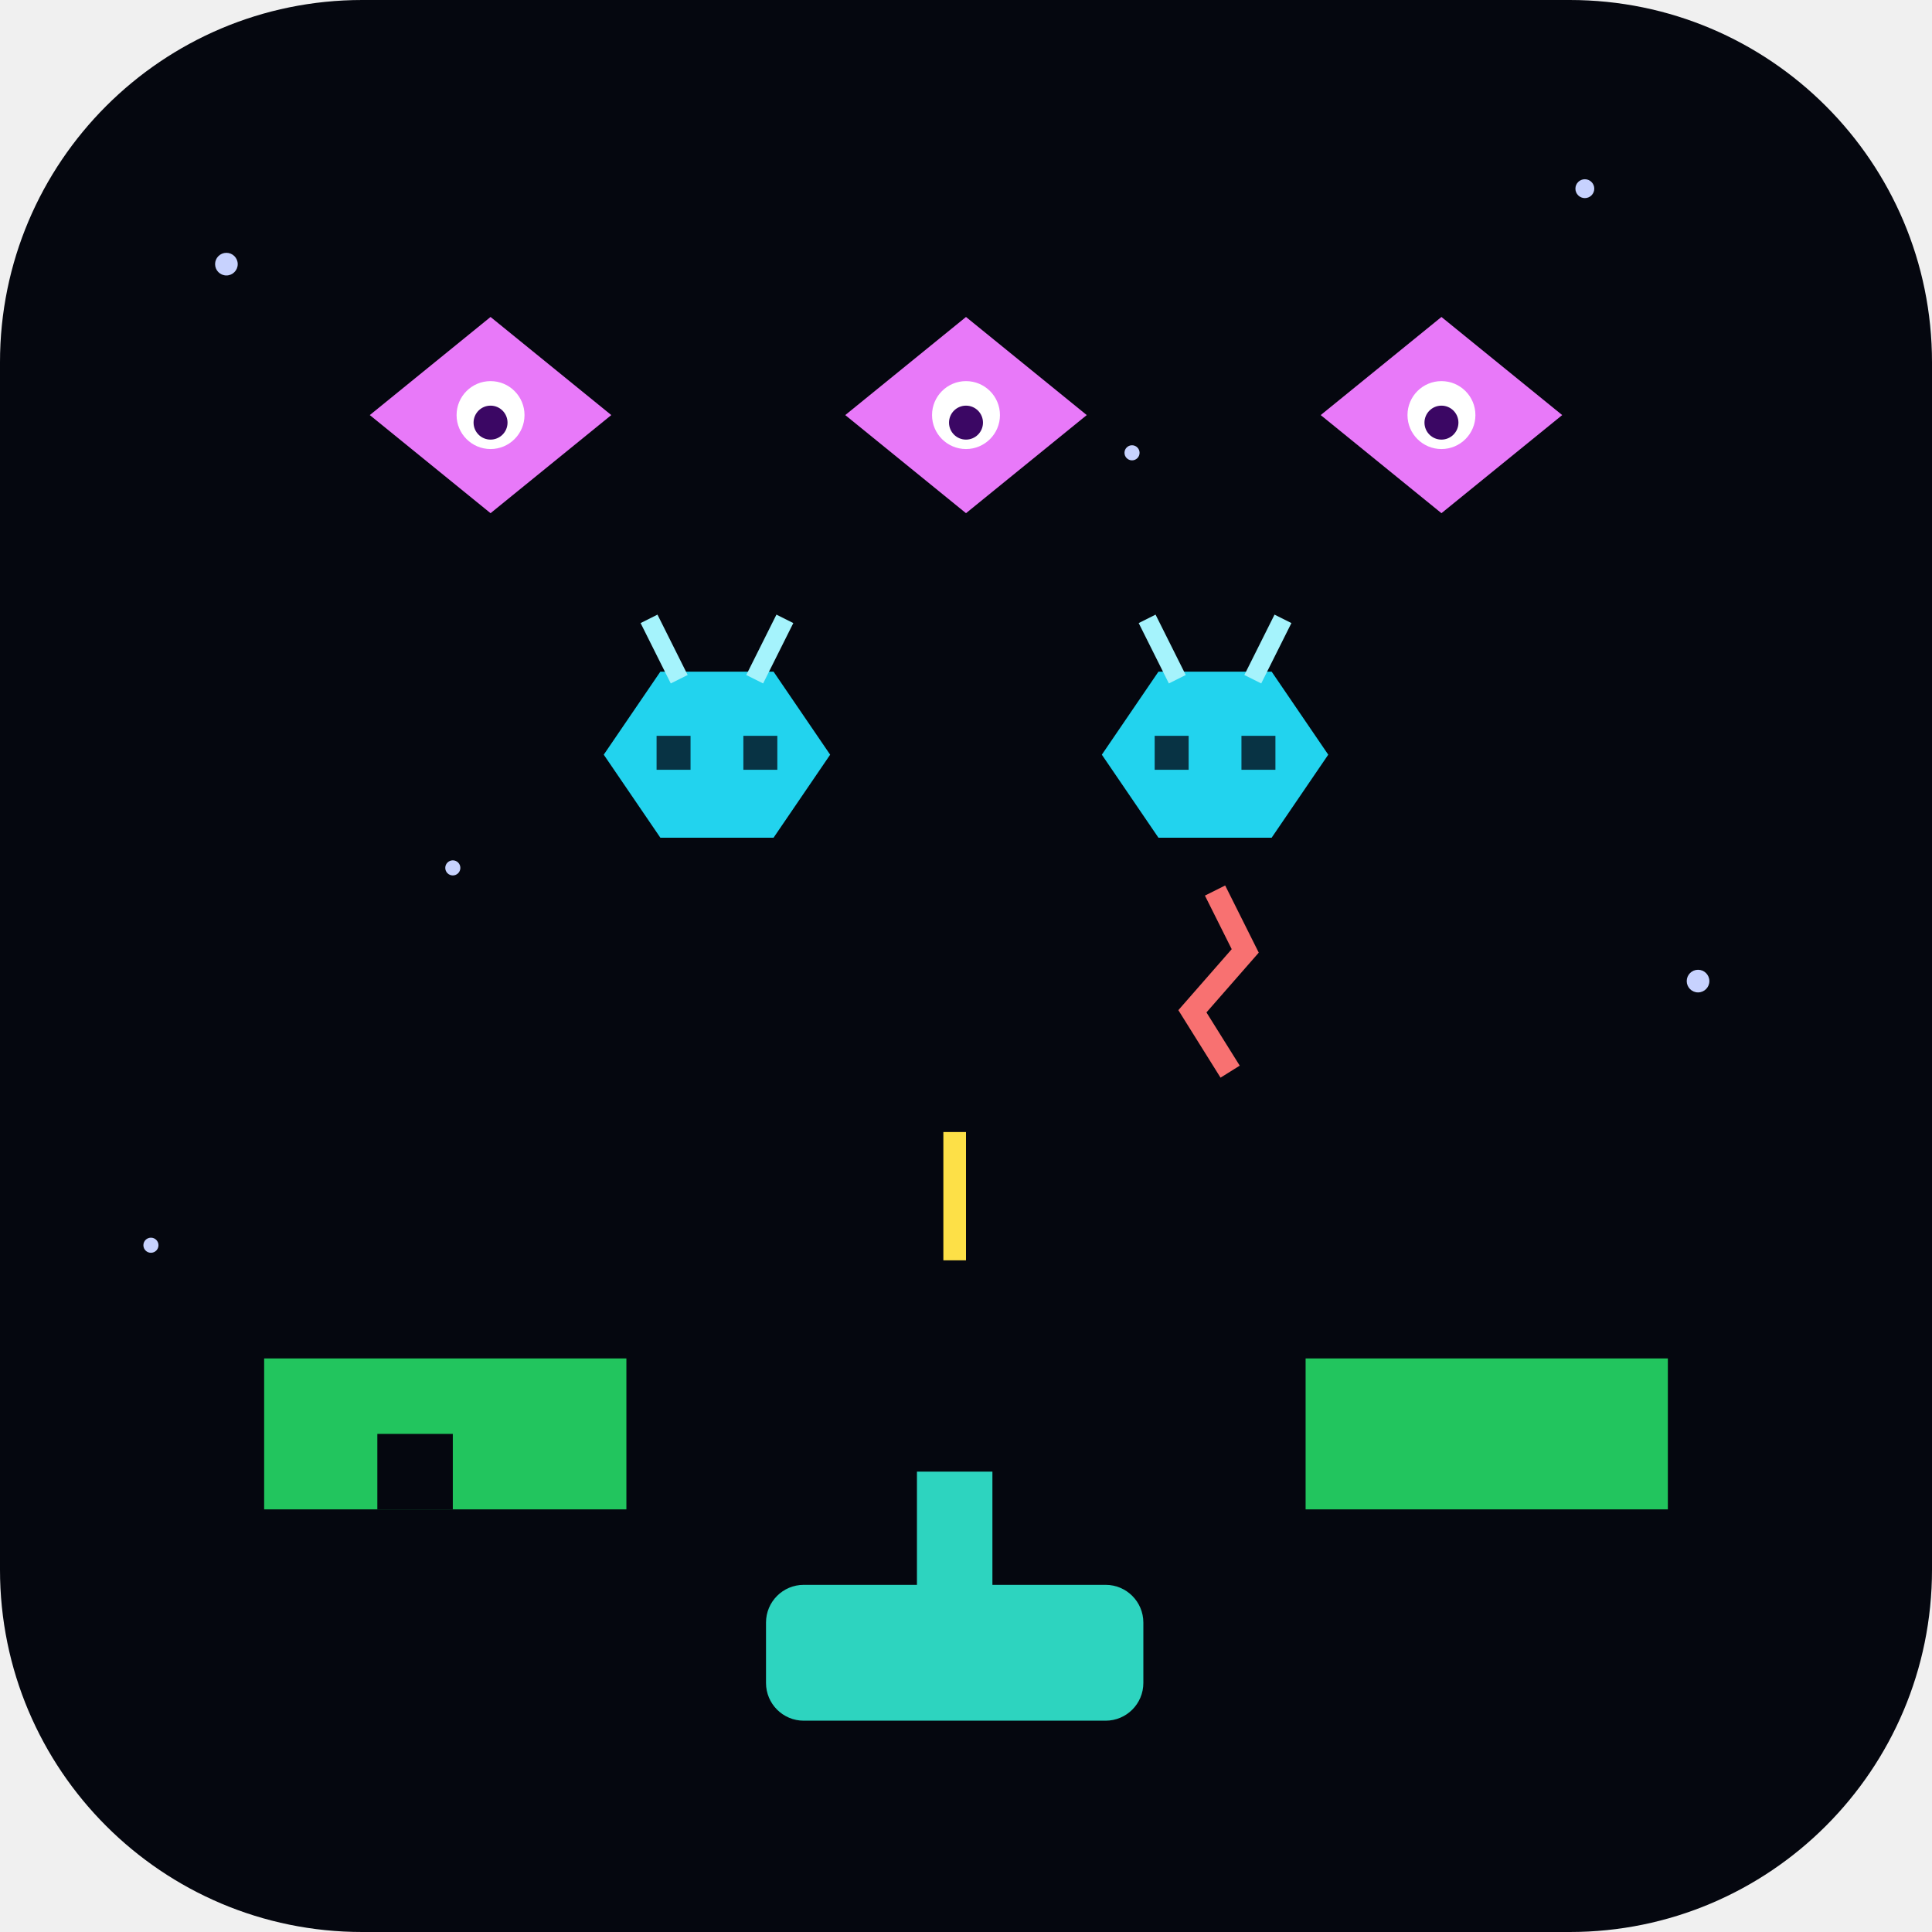
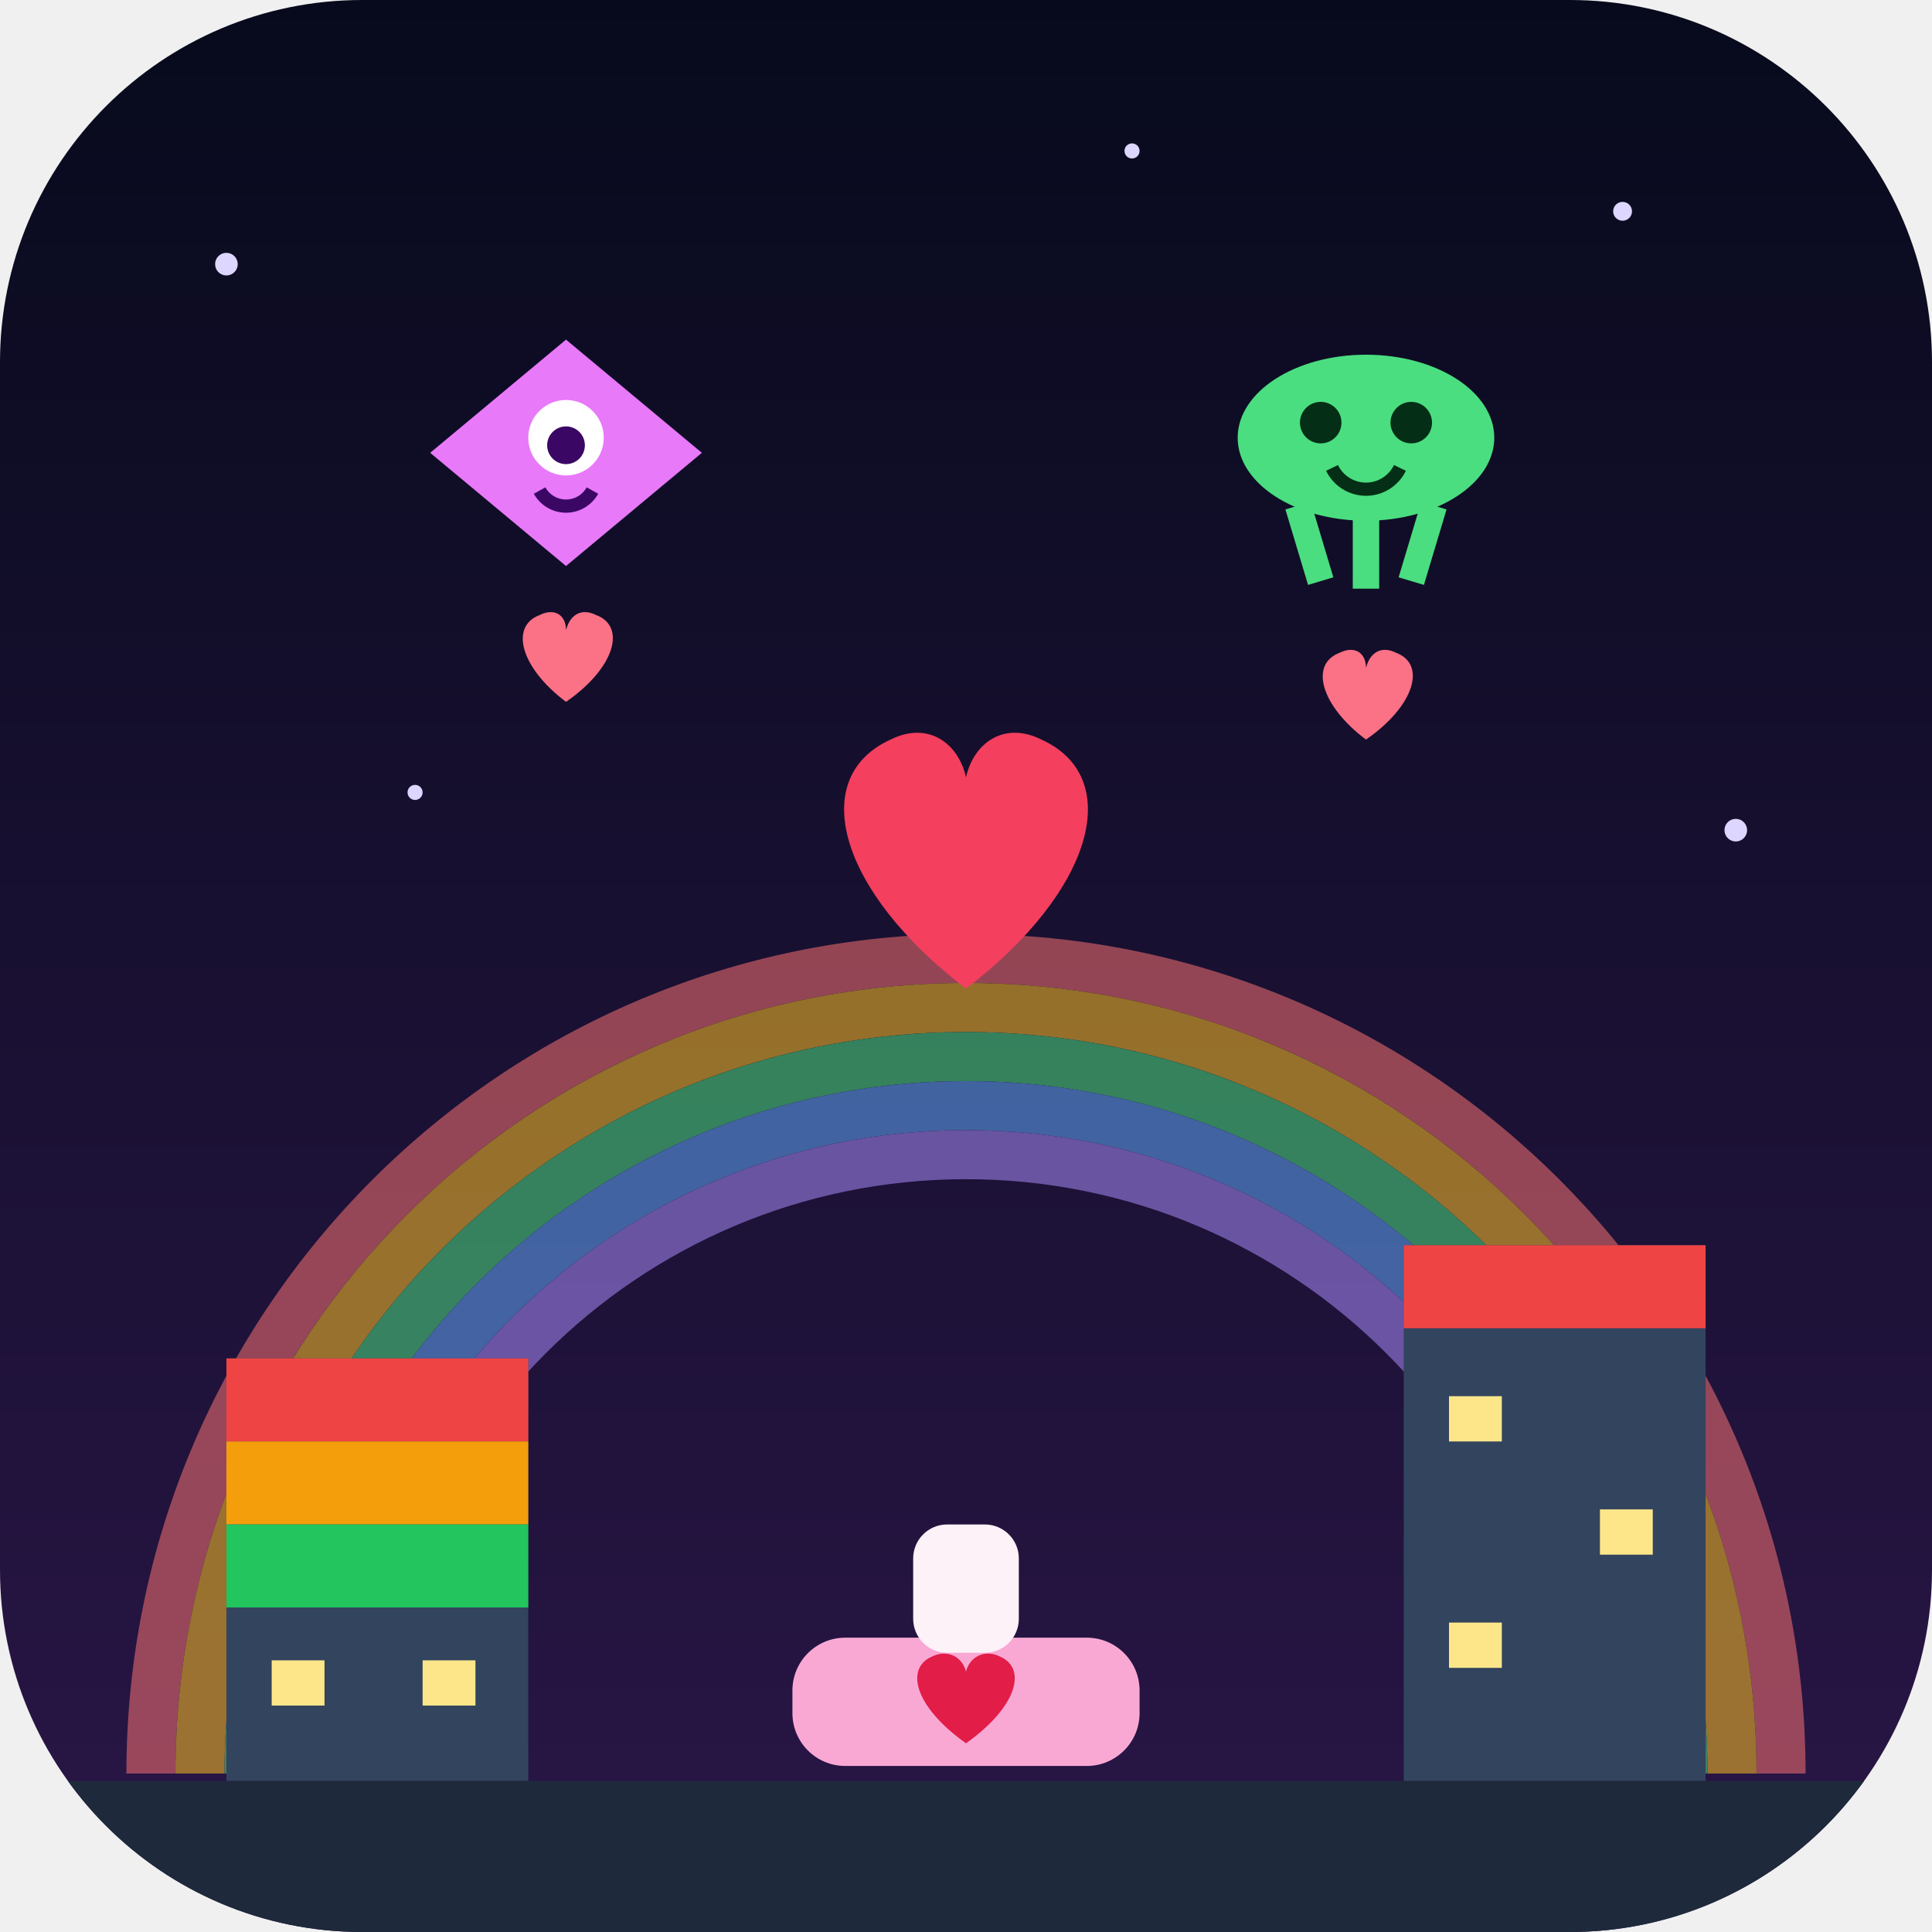
<svg xmlns="http://www.w3.org/2000/svg" viewBox="0 0 512 512">
-   <rect width="512" height="512" rx="96" fill="#05070f" />
-   <g fill="#c7d2fe">
-     <circle cx="60" cy="70" r="3" />
-     <circle cx="420" cy="50" r="2.5" />
-     <circle cx="300" cy="120" r="2" />
-     <circle cx="120" cy="230" r="2" />
-     <circle cx="450" cy="260" r="3" />
-     <circle cx="40" cy="330" r="2" />
-   </g>
-   <g transform="translate(130 110)">
-     <path d="M0 -26 L32 0 L0 26 L-32 0 Z" fill="#e879f9" />
-     <circle r="9" fill="#fff" />
-     <circle cy="2" r="4.5" fill="#3b0764" />
-   </g>
-   <g transform="translate(256 110)">
-     <path d="M0 -26 L32 0 L0 26 L-32 0 Z" fill="#e879f9" />
-     <circle r="9" fill="#fff" />
-     <circle cy="2" r="4.5" fill="#3b0764" />
-   </g>
-   <g transform="translate(382 110)">
-     <path d="M0 -26 L32 0 L0 26 L-32 0 Z" fill="#e879f9" />
-     <circle r="9" fill="#fff" />
-     <circle cy="2" r="4.5" fill="#3b0764" />
-   </g>
-   <g transform="translate(190 200)">
-     <path d="M30 0 L15 22 L-15 22 L-30 0 L-15 -22 L15 -22 Z" fill="#22d3ee" />
-     <path d="M-10 -20 L-18 -36 M10 -20 L18 -36" stroke="#a5f3fc" stroke-width="5" />
-     <rect x="-16" y="-5" width="9" height="9" fill="#083344" />
-     <rect x="7" y="-5" width="9" height="9" fill="#083344" />
-   </g>
-   <g transform="translate(322 200)">
-     <path d="M30 0 L15 22 L-15 22 L-30 0 L-15 -22 L15 -22 Z" fill="#22d3ee" />
-     <path d="M-10 -20 L-18 -36 M10 -20 L18 -36" stroke="#a5f3fc" stroke-width="5" />
-     <rect x="-16" y="-5" width="9" height="9" fill="#083344" />
-     <rect x="7" y="-5" width="9" height="9" fill="#083344" />
-   </g>
-   <path d="M322 236 L330 252 L316 268 L326 284" stroke="#f87171" stroke-width="6" fill="none" />
-   <rect x="250" y="300" width="6" height="34" fill="#fde047" />
-   <g fill="#22c55e">
-     <rect x="70" y="360" width="96" height="40" />
-     <rect x="346" y="360" width="96" height="40" />
-   </g>
-   <rect x="100" y="380" width="20" height="20" fill="#05070f" />
-   <g transform="translate(253 430)">
-     <rect x="-50" y="-10" width="100" height="36" rx="10" fill="#2dd4bf" />
-     <rect x="-10" y="-40" width="20" height="34" fill="#2dd4bf" />
+   <defs>
+     <linearGradient id="sky" x1="0" y1="0" x2="0" y2="1">
+       <stop offset="0" stop-color="#070a1c" />
+       <stop offset="1" stop-color="#2a1647" />
+     </linearGradient>
+     <clipPath id="r">
+       <rect width="512" height="512" rx="96" />
+     </clipPath>
+   </defs>
+   <g clip-path="url(#r)">
+     <rect width="512" height="512" fill="url(#sky)" />
+     <g fill="#ddd6fe">
+       <circle cx="60" cy="70" r="3" />
+       <circle cx="430" cy="56" r="2.5" />
+       <circle cx="300" cy="40" r="2" />
+       <circle cx="110" cy="210" r="2" />
+       <circle cx="460" cy="220" r="3" />
+     </g>
+     <g fill="none" stroke-width="13" opacity="0.55">
+       <path d="M40 470 A216 216 0 0 1 472 470" stroke="#f87171" />
+       <path d="M53 470 A203 203 0 0 1 459 470" stroke="#fbbf24" />
+       <path d="M66 470 A190 190 0 0 1 446 470" stroke="#4ade80" />
+       <path d="M79 470 A177 177 0 0 1 433 470" stroke="#60a5fa" />
+       <path d="M92 470 A164 164 0 0 1 420 470" stroke="#a78bfa" />
+     </g>
+     <g transform="translate(150 120)">
+       <path d="M0 -30 L36 0 L0 30 L-36 0 Z" fill="#e879f9" />
+       <circle cy="-4" r="10" fill="#fff" />
+       <circle cy="-2" r="5" fill="#3b0764" />
+       <path d="M-7 10 A8 8 0 0 0 7 10" stroke="#3b0764" stroke-width="3.5" fill="none" />
+     </g>
+     <g transform="translate(362 120)">
+       <ellipse cy="-4" rx="34" ry="22" fill="#4ade80" />
+       <path d="M-18 14 L-12 34 M0 16 L0 36 M18 14 L12 34" stroke="#4ade80" stroke-width="7" />
+       <circle cx="-12" cy="-8" r="5.5" fill="#052e16" />
+       <circle cx="12" cy="-8" r="5.5" fill="#052e16" />
+       <path d="M-9 4 A10 10 0 0 0 9 4" stroke="#052e16" stroke-width="3.5" fill="none" />
+     </g>
+     <g fill="#f43f5e">
+       <path d="M256 262 C222 236 214 206 236 196 C246 191 254 197 256 206 C258 197 266 191 276 196 C298 206 290 236 256 262 Z" />
+     </g>
+     <g fill="#fb7185">
+       <path d="M150 186 C138 177 135 166 143 163 C147 161 150 163 150 167 C151 163 154 161 158 163 C166 166 163 177 150 186 Z" />
+       <path d="M362 196 C350 187 347 176 355 173 C359 171 362 173 362 177 C363 173 366 171 370 173 C378 176 375 187 362 196 Z" />
+     </g>
+     <rect x="60" y="360" width="80" height="112" fill="#33445f" />
+     <rect x="60" y="360" width="80" height="22" fill="#ef4444" />
+     <rect x="60" y="382" width="80" height="22" fill="#f59e0b" />
+     <rect x="60" y="404" width="80" height="22" fill="#22c55e" />
+     <rect x="372" y="330" width="80" height="142" fill="#33445f" />
+     <rect x="372" y="330" width="80" height="22" fill="#ef4444" />
+     <g fill="#fde68a">
+       <rect x="72" y="440" width="14" height="12" />
+       <rect x="112" y="440" width="14" height="12" />
+       <rect x="384" y="370" width="14" height="12" />
+       <rect x="424" y="400" width="14" height="12" />
+       <rect x="384" y="430" width="14" height="12" />
+     </g>
+     <g transform="translate(256 440)">
+       <rect x="-46" y="-6" width="92" height="34" rx="14" fill="#f9a8d4" />
+       <rect x="-14" y="-36" width="28" height="34" rx="9" fill="#fdf2f8" />
+       <path d="M0 22 C-14 12 -16 2 -9 -1 C-5 -3 -1 -1 0 3 C1 -1 5 -3 9 -1 C16 2 14 12 0 22 Z" fill="#e11d48" />
+     </g>
+     <rect y="472" width="512" height="40" fill="#1e293b" />
  </g>
</svg>
